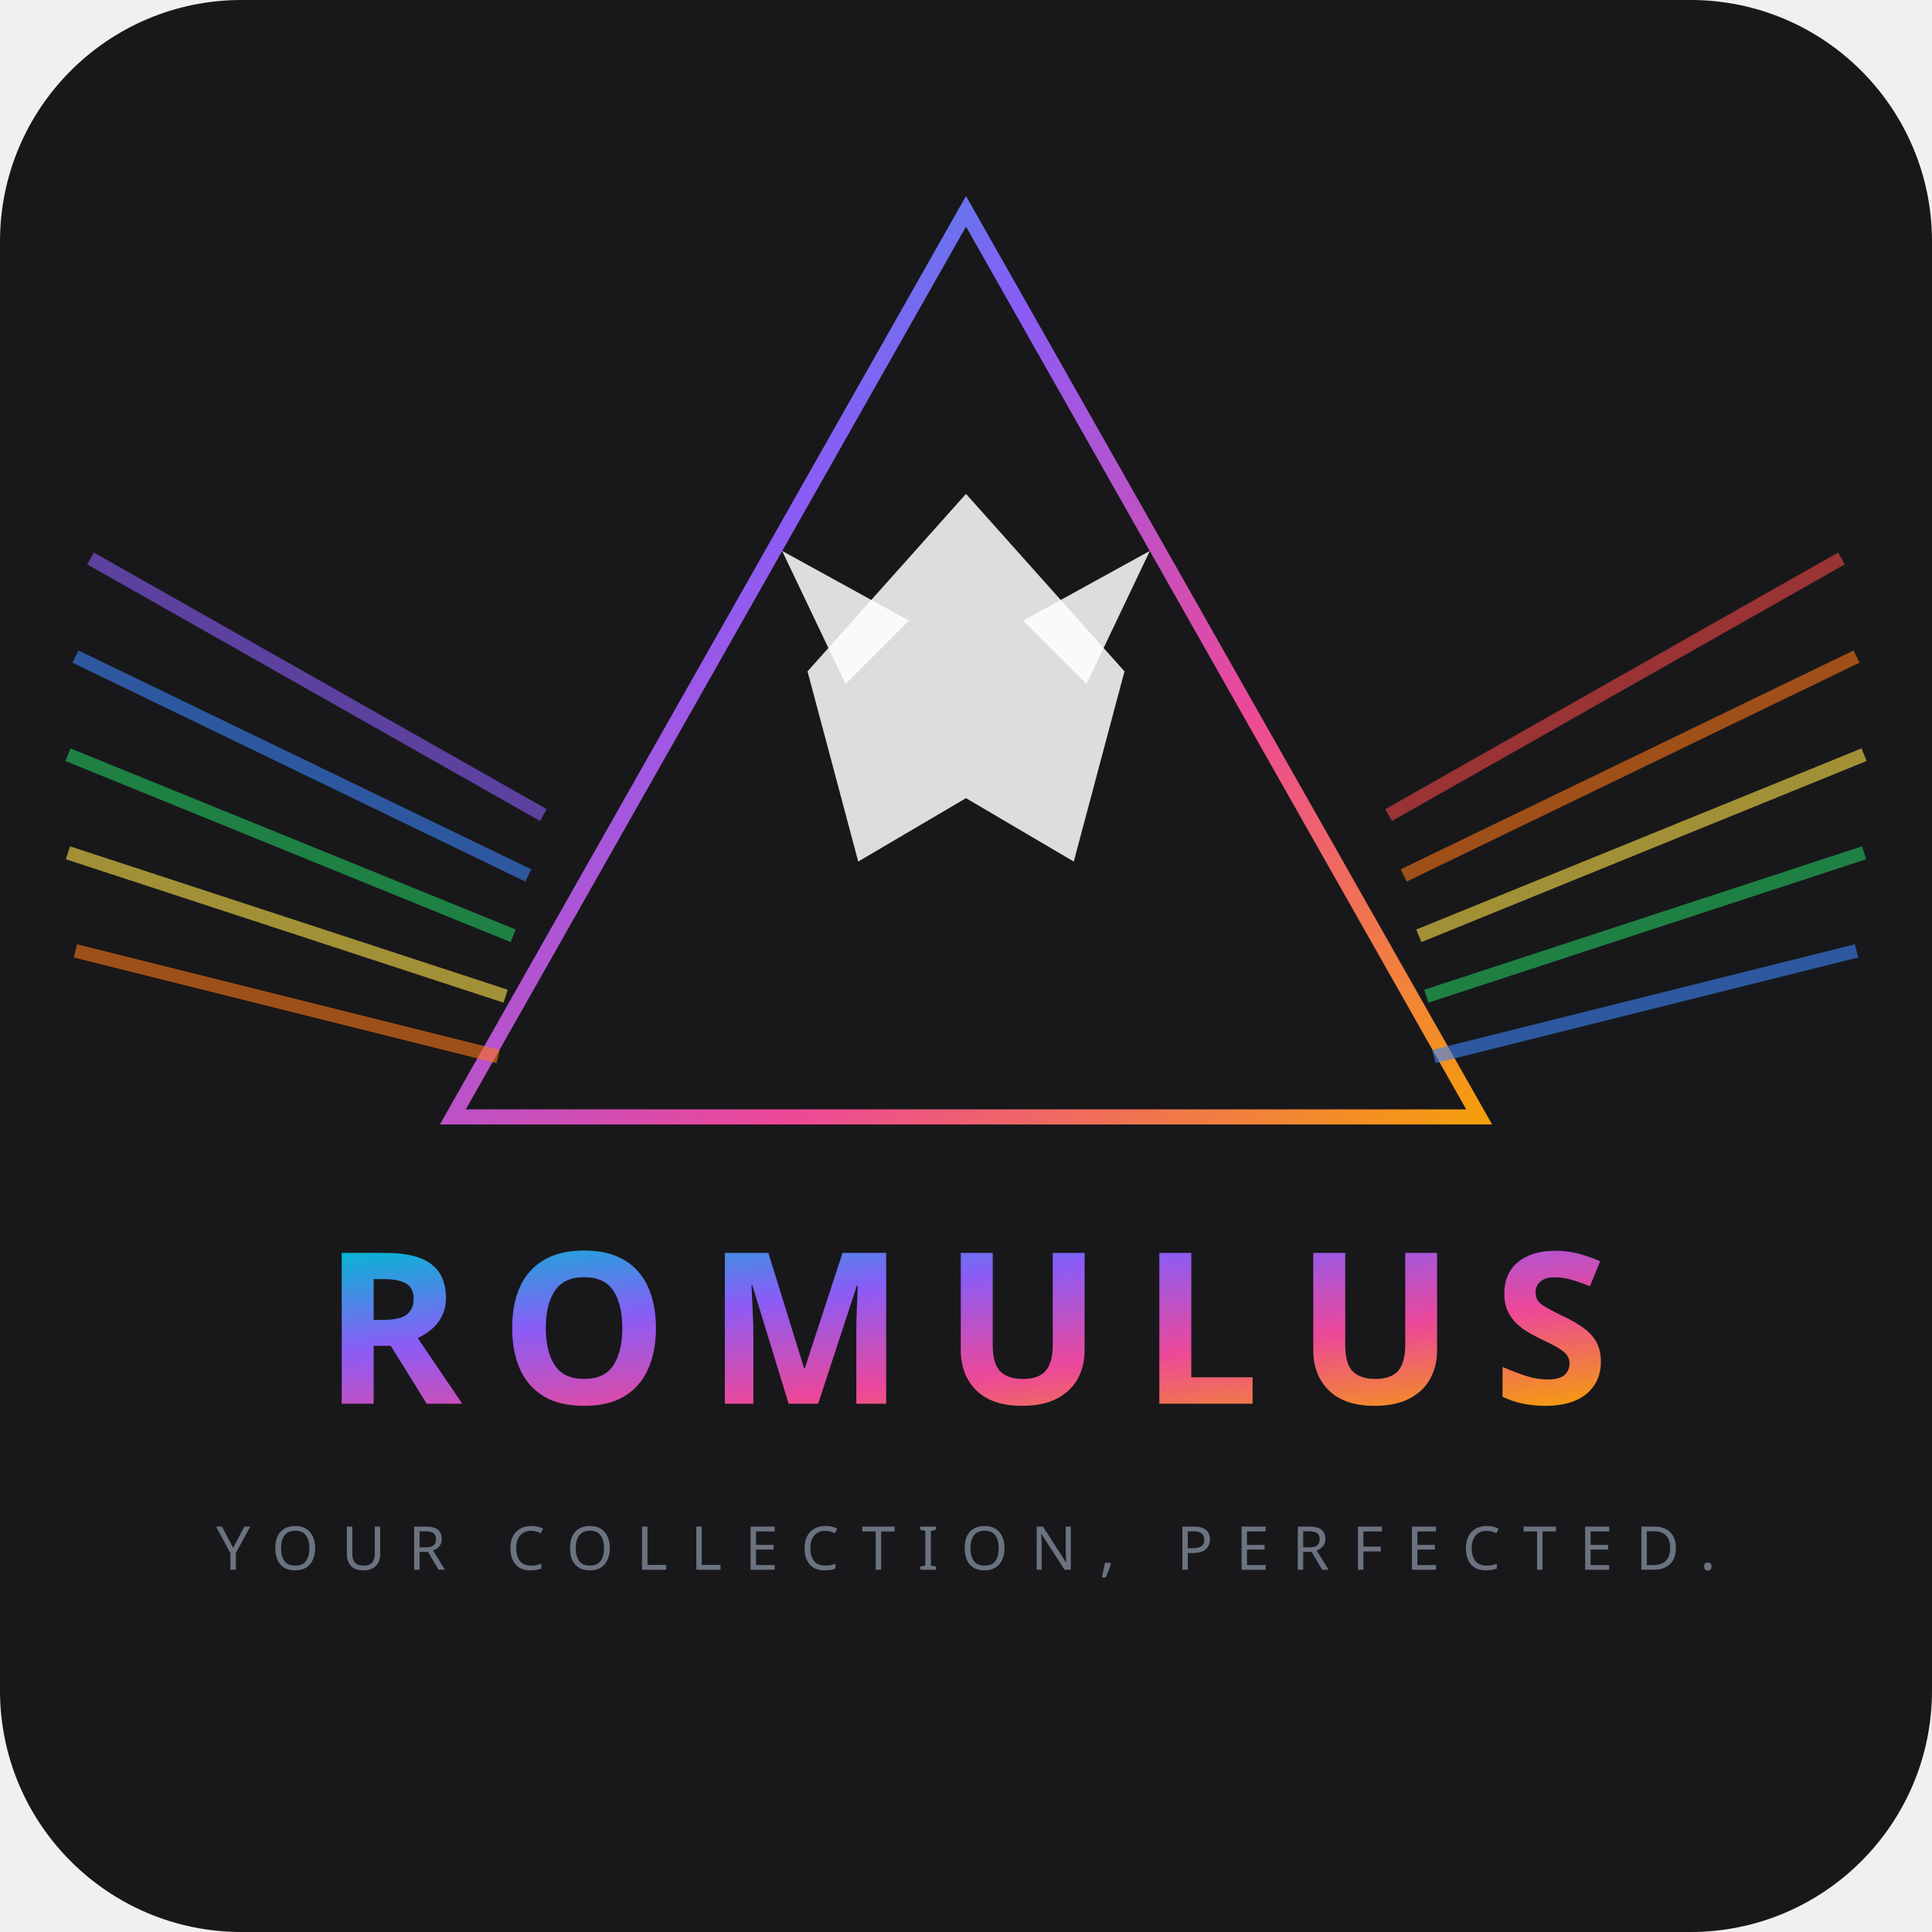
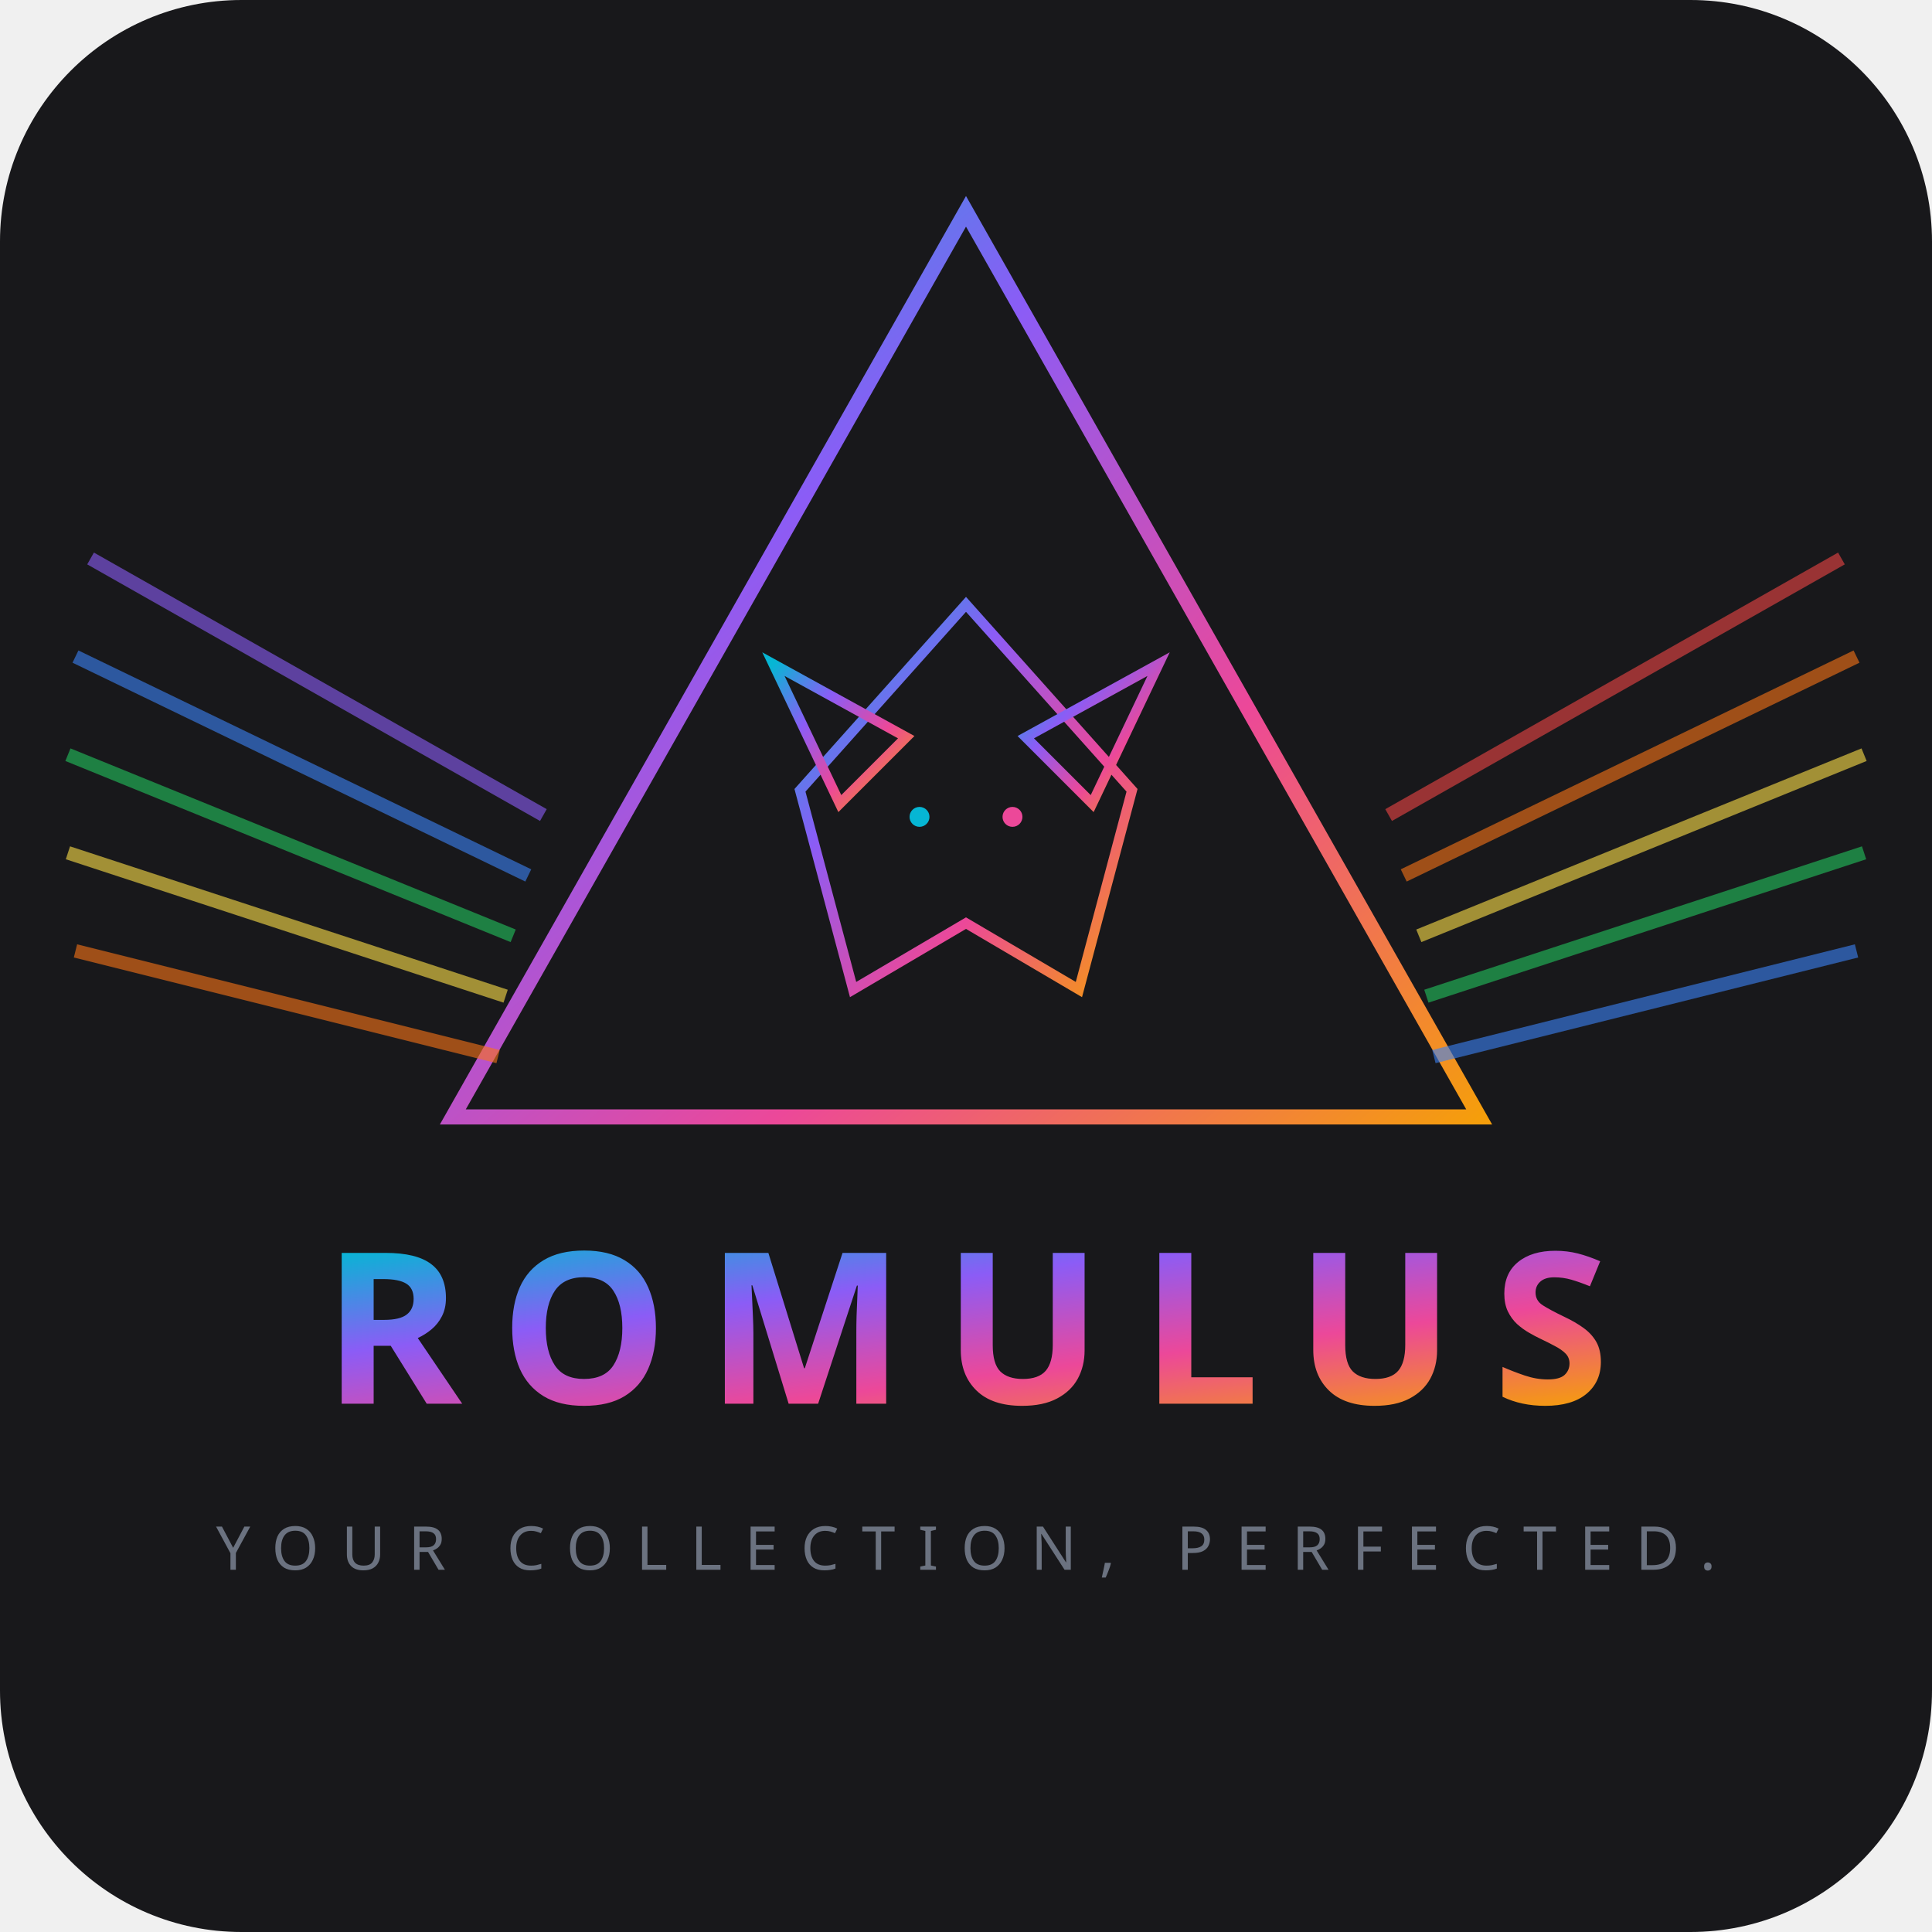
<svg xmlns="http://www.w3.org/2000/svg" viewBox="0 0 256 256" width="256" height="256">
  <defs>
    <linearGradient id="holo55" x1="0" y1="0" x2="1" y2="1">
      <stop offset="0%" stop-color="#06B6D4" />
      <stop offset="33%" stop-color="#8B5CF6" />
      <stop offset="66%" stop-color="#EC4899" />
      <stop offset="100%" stop-color="#F59E0B" />
+     </linearGradient>
+     <linearGradient id="wolfGrad55" x1="0" y1="0" x2="1" y2="1">
+       <stop offset="0%" stop-color="#06B6D4" />
+       <stop offset="25%" stop-color="#8B5CF6" />
+       <stop offset="50%" stop-color="#EC4899" />
+       <stop offset="75%" stop-color="#F59E0B" />
+       <stop offset="100%" stop-color="#10B981" />
    </linearGradient>
  </defs>
  <rect width="256" height="256" rx="32" fill="#18181B" />
  <polygon points="128,28 60,148 196,148" fill="none" stroke="url(#holo55)" stroke-width="2" />
  <line x1="184" y1="108" x2="244" y2="74" stroke="#EF4444" stroke-width="1.8" opacity="0.6" />
  <line x1="186" y1="116" x2="246" y2="87" stroke="#F97316" stroke-width="1.8" opacity="0.6" />
  <line x1="188" y1="124" x2="247" y2="100" stroke="#FDE047" stroke-width="1.8" opacity="0.6" />
  <line x1="189" y1="132" x2="247" y2="113" stroke="#22C55E" stroke-width="1.8" opacity="0.6" />
  <line x1="190" y1="140" x2="246" y2="126" stroke="#3B82F6" stroke-width="1.8" opacity="0.6" />
  <line x1="72" y1="108" x2="12" y2="74" stroke="#8B5CF6" stroke-width="1.8" opacity="0.6" />
  <line x1="70" y1="116" x2="10" y2="87" stroke="#3B82F6" stroke-width="1.8" opacity="0.6" />
  <line x1="68" y1="124" x2="9" y2="100" stroke="#22C55E" stroke-width="1.8" opacity="0.6" />
  <line x1="67" y1="132" x2="9" y2="113" stroke="#FDE047" stroke-width="1.8" opacity="0.6" />
  <line x1="66" y1="140" x2="10" y2="126" stroke="#F97316" stroke-width="1.8" opacity="0.6" />
-   <g transform="translate(128,94) scale(0.42)">
-     <polygon points="0,-68 -50,-12 -34,48 0,28 34,48 50,-12" fill="white" opacity="0.85" />
-     <polygon points="-38,-8 -58,-50 -18,-28" fill="white" opacity="0.85" />
-     <polygon points="38,-8 58,-50 18,-28" fill="white" opacity="0.85" />
+   <g transform="translate(128,110) scale(0.44)">
+     <polygon points="0,-68 -50,-12 -34,48 0,28 34,48 50,-12" fill="none" stroke="url(#holo55)" stroke-width="3" />
+     <polygon points="-38,-8 -58,-50 -18,-28" fill="none" stroke="url(#holo55)" stroke-width="3" />
+     <polygon points="38,-8 58,-50 18,-28" fill="none" stroke="url(#holo55)" stroke-width="3" />
+     <circle cx="-14" cy="-4" r="3" fill="#06B6D4" />
+     <circle cx="14" cy="-4" r="3" fill="#EC4899" />
  </g>
  <text x="128" y="186" text-anchor="middle" font-family="'Segoe UI',sans-serif" font-size="28" font-weight="600" fill="url(#holo55)" letter-spacing="5">ROMULUS</text>
  <text x="128" y="208" text-anchor="middle" font-family="'Segoe UI',sans-serif" font-size="8" fill="#6B7280" letter-spacing="3">YOUR COLLECTION, PERFECTED.</text>
</svg>
